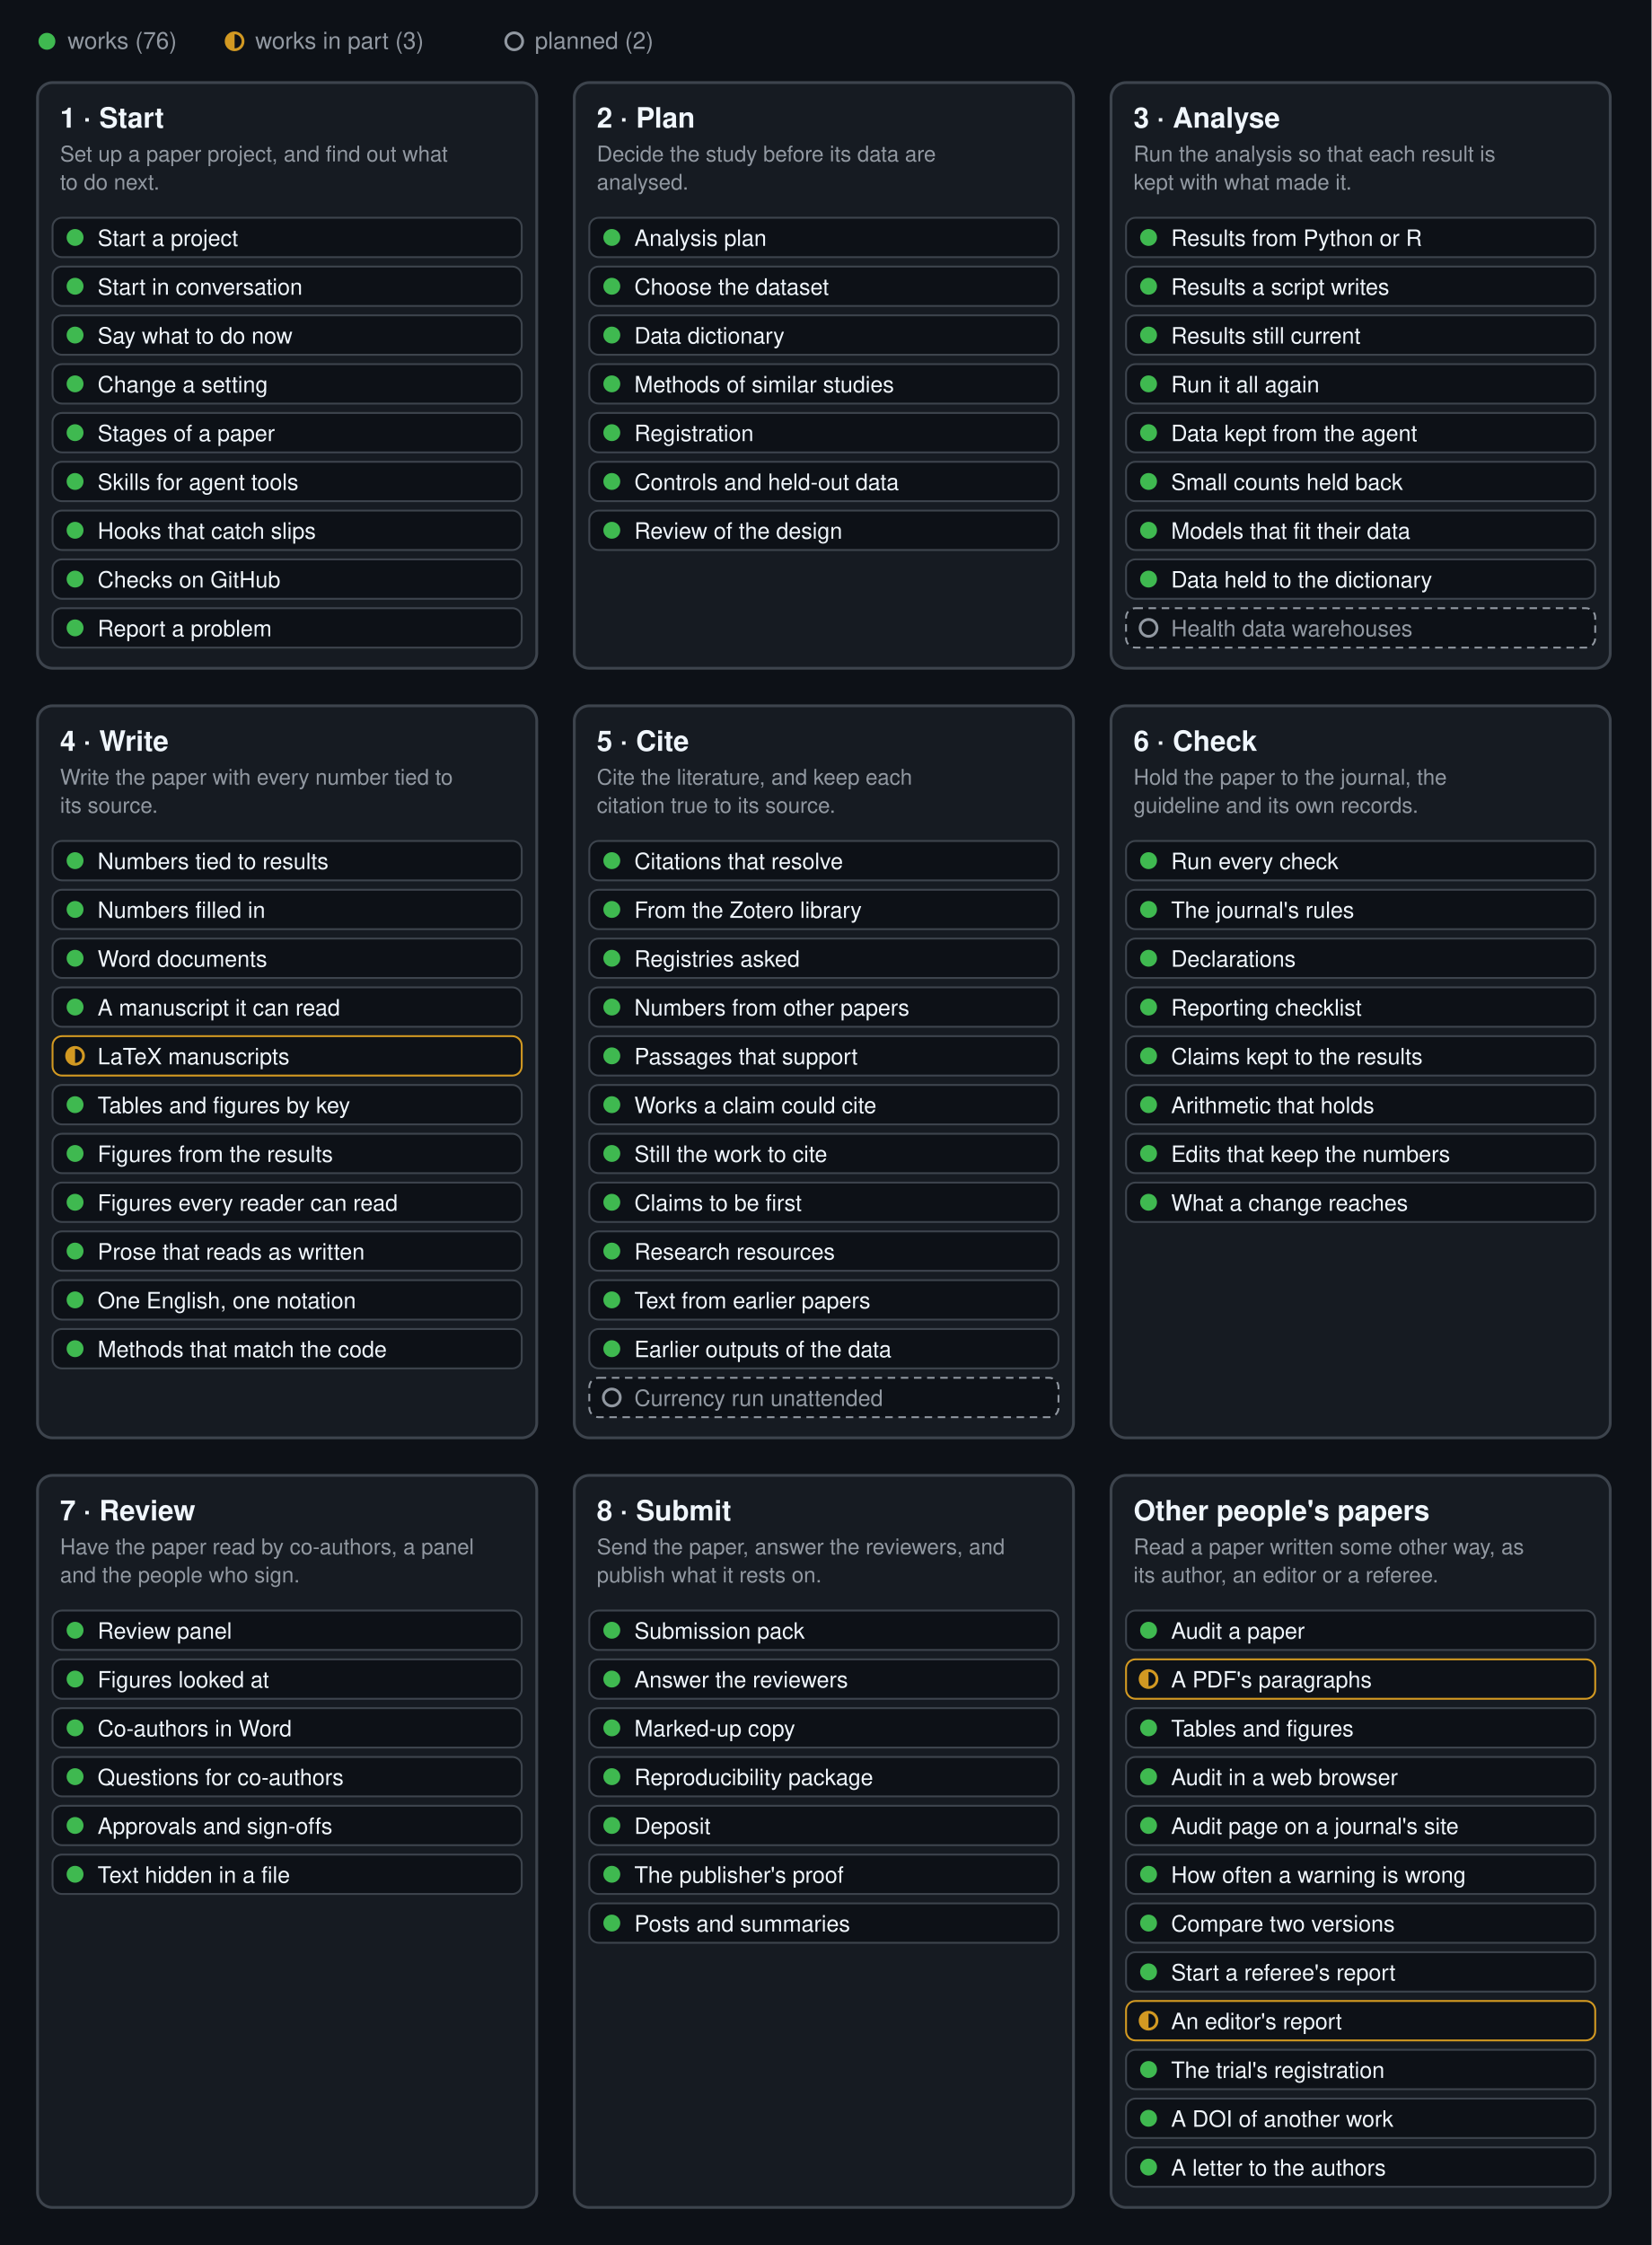
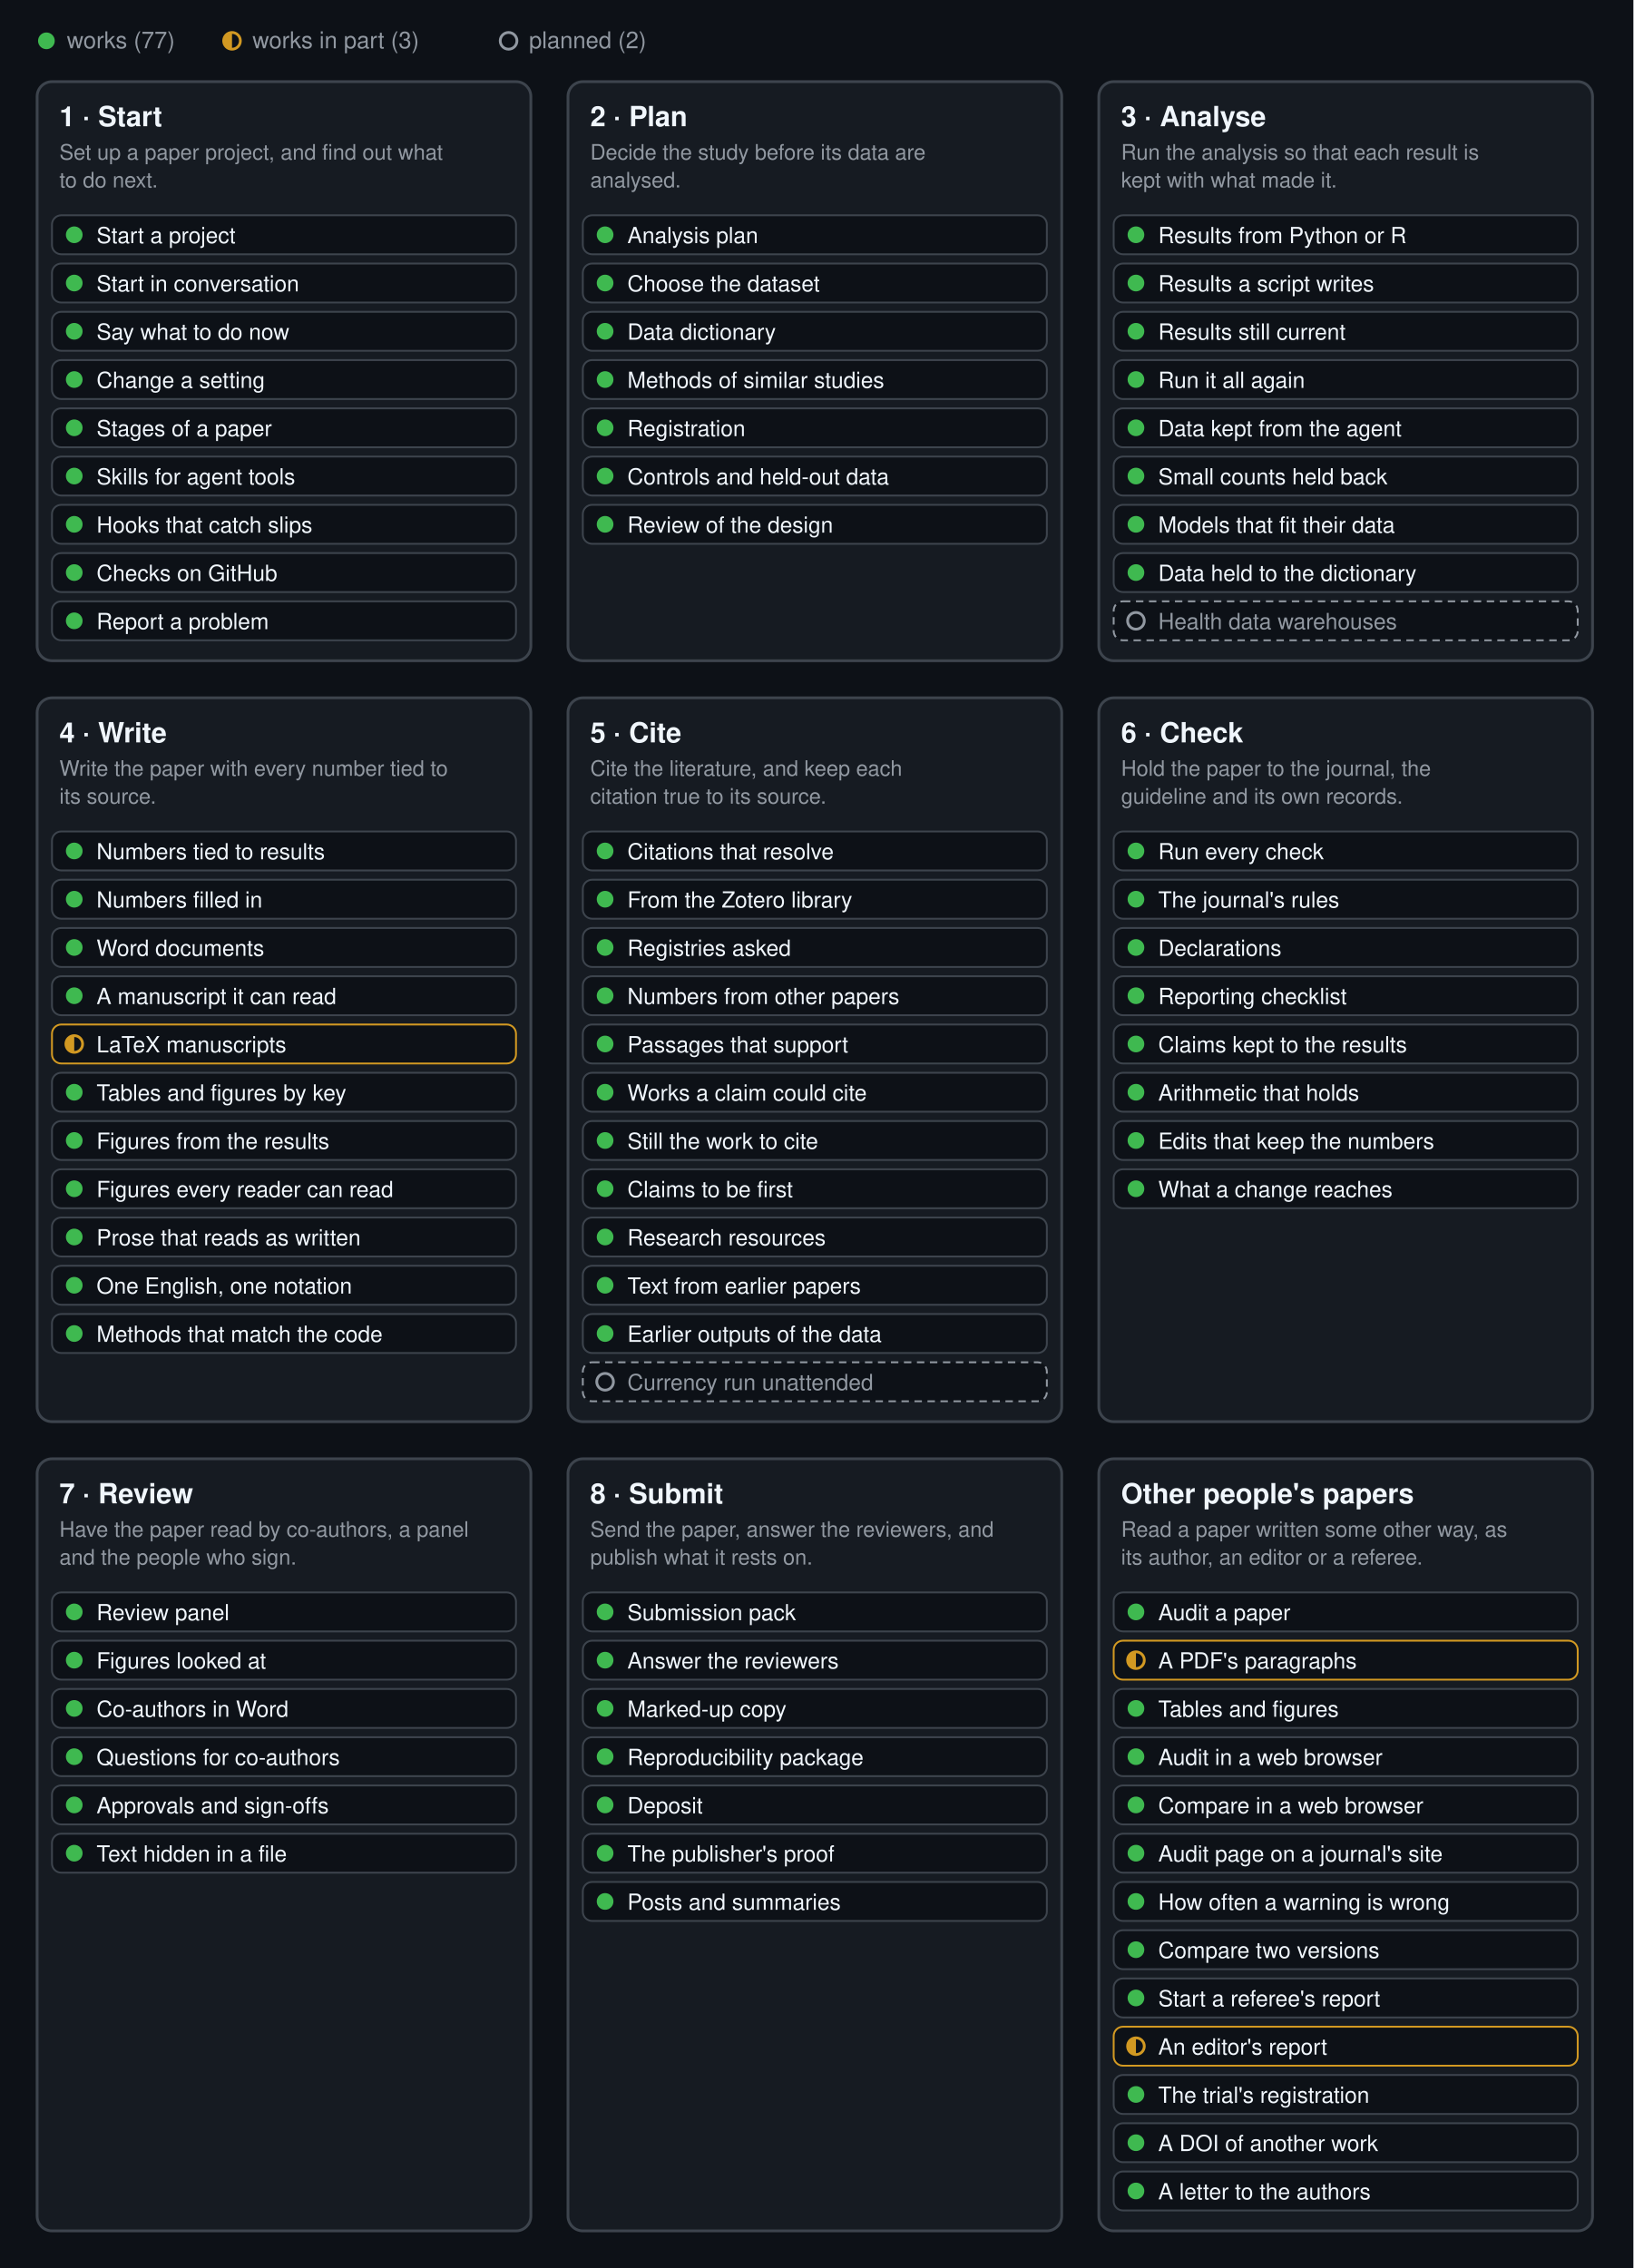
- <svg xmlns="http://www.w3.org/2000/svg" viewBox="0 0 880 1196" width="880" height="1196" role="img" font-family="-apple-system, 'Segoe UI', Helvetica, Arial, sans-serif">
-   <rect width="880" height="1196" fill="#0d1117" />
+ <svg xmlns="http://www.w3.org/2000/svg" viewBox="0 0 880 1222" width="880" height="1222" role="img" font-family="-apple-system, 'Segoe UI', Helvetica, Arial, sans-serif">
+   <rect width="880" height="1222" fill="#0d1117" />
  <circle cx="25" cy="22" r="4.5" fill="#3fb950" />
-   <text x="36" y="26" font-size="12.5" fill="#9198a1">works (76)</text>
+   <text x="36" y="26" font-size="12.5" fill="#9198a1">works (77)</text>
  <circle cx="125" cy="22" r="4.5" fill="#0d1117" stroke="#d29922" stroke-width="1.5" />
  <path d="M 125 17.5 A 4.5 4.5 0 0 0 125 26.5 Z" fill="#d29922" />
  <text x="136" y="26" font-size="12.5" fill="#9198a1">works in part (3)</text>
  <circle cx="274" cy="22" r="4.5" fill="#0d1117" stroke="#9198a1" stroke-width="1.5" />
  <text x="285" y="26" font-size="12.5" fill="#9198a1">planned (2)</text>
  <rect x="20" y="44" width="266" height="312" rx="8" fill="#161b22" stroke="#3d444d" stroke-width="1.5" />
  <text x="32" y="68" font-size="15" font-weight="600" fill="#f0f6fc">1 · Start</text>
  <text x="32" y="86" font-size="11.5" fill="#9198a1">Set up a paper project, and find out what</text>
  <text x="32" y="101" font-size="11.5" fill="#9198a1">to do next.</text>
  <rect x="28" y="116" width="250" height="21" rx="5" fill="#0d1117" stroke="#3d444d" stroke-width="1" />
  <circle cx="40" cy="126.5" r="4.5" fill="#3fb950" />
  <text x="52" y="131" font-size="12" fill="#f0f6fc">Start a project</text>
  <rect x="28" y="142" width="250" height="21" rx="5" fill="#0d1117" stroke="#3d444d" stroke-width="1" />
  <circle cx="40" cy="152.5" r="4.5" fill="#3fb950" />
  <text x="52" y="157" font-size="12" fill="#f0f6fc">Start in conversation</text>
  <rect x="28" y="168" width="250" height="21" rx="5" fill="#0d1117" stroke="#3d444d" stroke-width="1" />
  <circle cx="40" cy="178.5" r="4.5" fill="#3fb950" />
  <text x="52" y="183" font-size="12" fill="#f0f6fc">Say what to do now</text>
  <rect x="28" y="194" width="250" height="21" rx="5" fill="#0d1117" stroke="#3d444d" stroke-width="1" />
  <circle cx="40" cy="204.5" r="4.5" fill="#3fb950" />
  <text x="52" y="209" font-size="12" fill="#f0f6fc">Change a setting</text>
  <rect x="28" y="220" width="250" height="21" rx="5" fill="#0d1117" stroke="#3d444d" stroke-width="1" />
  <circle cx="40" cy="230.5" r="4.5" fill="#3fb950" />
  <text x="52" y="235" font-size="12" fill="#f0f6fc">Stages of a paper</text>
  <rect x="28" y="246" width="250" height="21" rx="5" fill="#0d1117" stroke="#3d444d" stroke-width="1" />
  <circle cx="40" cy="256.5" r="4.5" fill="#3fb950" />
  <text x="52" y="261" font-size="12" fill="#f0f6fc">Skills for agent tools</text>
  <rect x="28" y="272" width="250" height="21" rx="5" fill="#0d1117" stroke="#3d444d" stroke-width="1" />
  <circle cx="40" cy="282.5" r="4.5" fill="#3fb950" />
  <text x="52" y="287" font-size="12" fill="#f0f6fc">Hooks that catch slips</text>
  <rect x="28" y="298" width="250" height="21" rx="5" fill="#0d1117" stroke="#3d444d" stroke-width="1" />
  <circle cx="40" cy="308.5" r="4.5" fill="#3fb950" />
  <text x="52" y="313" font-size="12" fill="#f0f6fc">Checks on GitHub</text>
  <rect x="28" y="324" width="250" height="21" rx="5" fill="#0d1117" stroke="#3d444d" stroke-width="1" />
  <circle cx="40" cy="334.5" r="4.5" fill="#3fb950" />
  <text x="52" y="339" font-size="12" fill="#f0f6fc">Report a problem</text>
  <rect x="306" y="44" width="266" height="312" rx="8" fill="#161b22" stroke="#3d444d" stroke-width="1.5" />
  <text x="318" y="68" font-size="15" font-weight="600" fill="#f0f6fc">2 · Plan</text>
  <text x="318" y="86" font-size="11.5" fill="#9198a1">Decide the study before its data are</text>
  <text x="318" y="101" font-size="11.5" fill="#9198a1">analysed.</text>
  <rect x="314" y="116" width="250" height="21" rx="5" fill="#0d1117" stroke="#3d444d" stroke-width="1" />
  <circle cx="326" cy="126.5" r="4.5" fill="#3fb950" />
  <text x="338" y="131" font-size="12" fill="#f0f6fc">Analysis plan</text>
  <rect x="314" y="142" width="250" height="21" rx="5" fill="#0d1117" stroke="#3d444d" stroke-width="1" />
  <circle cx="326" cy="152.5" r="4.5" fill="#3fb950" />
  <text x="338" y="157" font-size="12" fill="#f0f6fc">Choose the dataset</text>
  <rect x="314" y="168" width="250" height="21" rx="5" fill="#0d1117" stroke="#3d444d" stroke-width="1" />
  <circle cx="326" cy="178.5" r="4.5" fill="#3fb950" />
  <text x="338" y="183" font-size="12" fill="#f0f6fc">Data dictionary</text>
  <rect x="314" y="194" width="250" height="21" rx="5" fill="#0d1117" stroke="#3d444d" stroke-width="1" />
  <circle cx="326" cy="204.5" r="4.5" fill="#3fb950" />
  <text x="338" y="209" font-size="12" fill="#f0f6fc">Methods of similar studies</text>
  <rect x="314" y="220" width="250" height="21" rx="5" fill="#0d1117" stroke="#3d444d" stroke-width="1" />
  <circle cx="326" cy="230.5" r="4.5" fill="#3fb950" />
  <text x="338" y="235" font-size="12" fill="#f0f6fc">Registration</text>
  <rect x="314" y="246" width="250" height="21" rx="5" fill="#0d1117" stroke="#3d444d" stroke-width="1" />
  <circle cx="326" cy="256.5" r="4.5" fill="#3fb950" />
  <text x="338" y="261" font-size="12" fill="#f0f6fc">Controls and held-out data</text>
  <rect x="314" y="272" width="250" height="21" rx="5" fill="#0d1117" stroke="#3d444d" stroke-width="1" />
  <circle cx="326" cy="282.5" r="4.5" fill="#3fb950" />
  <text x="338" y="287" font-size="12" fill="#f0f6fc">Review of the design</text>
  <rect x="592" y="44" width="266" height="312" rx="8" fill="#161b22" stroke="#3d444d" stroke-width="1.5" />
  <text x="604" y="68" font-size="15" font-weight="600" fill="#f0f6fc">3 · Analyse</text>
  <text x="604" y="86" font-size="11.5" fill="#9198a1">Run the analysis so that each result is</text>
  <text x="604" y="101" font-size="11.5" fill="#9198a1">kept with what made it.</text>
  <rect x="600" y="116" width="250" height="21" rx="5" fill="#0d1117" stroke="#3d444d" stroke-width="1" />
  <circle cx="612" cy="126.5" r="4.5" fill="#3fb950" />
  <text x="624" y="131" font-size="12" fill="#f0f6fc">Results from Python or R</text>
  <rect x="600" y="142" width="250" height="21" rx="5" fill="#0d1117" stroke="#3d444d" stroke-width="1" />
  <circle cx="612" cy="152.5" r="4.5" fill="#3fb950" />
  <text x="624" y="157" font-size="12" fill="#f0f6fc">Results a script writes</text>
  <rect x="600" y="168" width="250" height="21" rx="5" fill="#0d1117" stroke="#3d444d" stroke-width="1" />
  <circle cx="612" cy="178.5" r="4.5" fill="#3fb950" />
  <text x="624" y="183" font-size="12" fill="#f0f6fc">Results still current</text>
  <rect x="600" y="194" width="250" height="21" rx="5" fill="#0d1117" stroke="#3d444d" stroke-width="1" />
  <circle cx="612" cy="204.5" r="4.5" fill="#3fb950" />
  <text x="624" y="209" font-size="12" fill="#f0f6fc">Run it all again</text>
  <rect x="600" y="220" width="250" height="21" rx="5" fill="#0d1117" stroke="#3d444d" stroke-width="1" />
  <circle cx="612" cy="230.5" r="4.5" fill="#3fb950" />
  <text x="624" y="235" font-size="12" fill="#f0f6fc">Data kept from the agent</text>
  <rect x="600" y="246" width="250" height="21" rx="5" fill="#0d1117" stroke="#3d444d" stroke-width="1" />
  <circle cx="612" cy="256.5" r="4.5" fill="#3fb950" />
  <text x="624" y="261" font-size="12" fill="#f0f6fc">Small counts held back</text>
  <rect x="600" y="272" width="250" height="21" rx="5" fill="#0d1117" stroke="#3d444d" stroke-width="1" />
  <circle cx="612" cy="282.5" r="4.5" fill="#3fb950" />
  <text x="624" y="287" font-size="12" fill="#f0f6fc">Models that fit their data</text>
  <rect x="600" y="298" width="250" height="21" rx="5" fill="#0d1117" stroke="#3d444d" stroke-width="1" />
  <circle cx="612" cy="308.5" r="4.5" fill="#3fb950" />
  <text x="624" y="313" font-size="12" fill="#f0f6fc">Data held to the dictionary</text>
  <rect x="600" y="324" width="250" height="21" rx="5" fill="#0d1117" stroke="#9198a1" stroke-width="1" stroke-dasharray="4 3" />
  <circle cx="612" cy="334.5" r="4.5" fill="#0d1117" stroke="#9198a1" stroke-width="1.5" />
  <text x="624" y="339" font-size="12" fill="#9198a1">Health data warehouses</text>
  <rect x="20" y="376" width="266" height="390" rx="8" fill="#161b22" stroke="#3d444d" stroke-width="1.5" />
  <text x="32" y="400" font-size="15" font-weight="600" fill="#f0f6fc">4 · Write</text>
  <text x="32" y="418" font-size="11.5" fill="#9198a1">Write the paper with every number tied to</text>
  <text x="32" y="433" font-size="11.5" fill="#9198a1">its source.</text>
  <rect x="28" y="448" width="250" height="21" rx="5" fill="#0d1117" stroke="#3d444d" stroke-width="1" />
  <circle cx="40" cy="458.5" r="4.5" fill="#3fb950" />
  <text x="52" y="463" font-size="12" fill="#f0f6fc">Numbers tied to results</text>
  <rect x="28" y="474" width="250" height="21" rx="5" fill="#0d1117" stroke="#3d444d" stroke-width="1" />
  <circle cx="40" cy="484.5" r="4.5" fill="#3fb950" />
  <text x="52" y="489" font-size="12" fill="#f0f6fc">Numbers filled in</text>
  <rect x="28" y="500" width="250" height="21" rx="5" fill="#0d1117" stroke="#3d444d" stroke-width="1" />
  <circle cx="40" cy="510.5" r="4.5" fill="#3fb950" />
  <text x="52" y="515" font-size="12" fill="#f0f6fc">Word documents</text>
  <rect x="28" y="526" width="250" height="21" rx="5" fill="#0d1117" stroke="#3d444d" stroke-width="1" />
  <circle cx="40" cy="536.5" r="4.5" fill="#3fb950" />
  <text x="52" y="541" font-size="12" fill="#f0f6fc">A manuscript it can read</text>
  <rect x="28" y="552" width="250" height="21" rx="5" fill="#0d1117" stroke="#d29922" stroke-width="1" />
  <circle cx="40" cy="562.5" r="4.5" fill="#0d1117" stroke="#d29922" stroke-width="1.5" />
  <path d="M 40 558.0 A 4.5 4.5 0 0 0 40 567.0 Z" fill="#d29922" />
  <text x="52" y="567" font-size="12" fill="#f0f6fc">LaTeX manuscripts</text>
  <rect x="28" y="578" width="250" height="21" rx="5" fill="#0d1117" stroke="#3d444d" stroke-width="1" />
  <circle cx="40" cy="588.5" r="4.5" fill="#3fb950" />
  <text x="52" y="593" font-size="12" fill="#f0f6fc">Tables and figures by key</text>
  <rect x="28" y="604" width="250" height="21" rx="5" fill="#0d1117" stroke="#3d444d" stroke-width="1" />
  <circle cx="40" cy="614.5" r="4.5" fill="#3fb950" />
  <text x="52" y="619" font-size="12" fill="#f0f6fc">Figures from the results</text>
  <rect x="28" y="630" width="250" height="21" rx="5" fill="#0d1117" stroke="#3d444d" stroke-width="1" />
  <circle cx="40" cy="640.5" r="4.5" fill="#3fb950" />
  <text x="52" y="645" font-size="12" fill="#f0f6fc">Figures every reader can read</text>
  <rect x="28" y="656" width="250" height="21" rx="5" fill="#0d1117" stroke="#3d444d" stroke-width="1" />
  <circle cx="40" cy="666.5" r="4.5" fill="#3fb950" />
  <text x="52" y="671" font-size="12" fill="#f0f6fc">Prose that reads as written</text>
  <rect x="28" y="682" width="250" height="21" rx="5" fill="#0d1117" stroke="#3d444d" stroke-width="1" />
  <circle cx="40" cy="692.5" r="4.5" fill="#3fb950" />
  <text x="52" y="697" font-size="12" fill="#f0f6fc">One English, one notation</text>
  <rect x="28" y="708" width="250" height="21" rx="5" fill="#0d1117" stroke="#3d444d" stroke-width="1" />
  <circle cx="40" cy="718.5" r="4.5" fill="#3fb950" />
  <text x="52" y="723" font-size="12" fill="#f0f6fc">Methods that match the code</text>
  <rect x="306" y="376" width="266" height="390" rx="8" fill="#161b22" stroke="#3d444d" stroke-width="1.5" />
  <text x="318" y="400" font-size="15" font-weight="600" fill="#f0f6fc">5 · Cite</text>
  <text x="318" y="418" font-size="11.5" fill="#9198a1">Cite the literature, and keep each</text>
  <text x="318" y="433" font-size="11.5" fill="#9198a1">citation true to its source.</text>
  <rect x="314" y="448" width="250" height="21" rx="5" fill="#0d1117" stroke="#3d444d" stroke-width="1" />
  <circle cx="326" cy="458.5" r="4.5" fill="#3fb950" />
  <text x="338" y="463" font-size="12" fill="#f0f6fc">Citations that resolve</text>
  <rect x="314" y="474" width="250" height="21" rx="5" fill="#0d1117" stroke="#3d444d" stroke-width="1" />
  <circle cx="326" cy="484.5" r="4.5" fill="#3fb950" />
  <text x="338" y="489" font-size="12" fill="#f0f6fc">From the Zotero library</text>
  <rect x="314" y="500" width="250" height="21" rx="5" fill="#0d1117" stroke="#3d444d" stroke-width="1" />
  <circle cx="326" cy="510.5" r="4.5" fill="#3fb950" />
  <text x="338" y="515" font-size="12" fill="#f0f6fc">Registries asked</text>
  <rect x="314" y="526" width="250" height="21" rx="5" fill="#0d1117" stroke="#3d444d" stroke-width="1" />
  <circle cx="326" cy="536.5" r="4.5" fill="#3fb950" />
  <text x="338" y="541" font-size="12" fill="#f0f6fc">Numbers from other papers</text>
  <rect x="314" y="552" width="250" height="21" rx="5" fill="#0d1117" stroke="#3d444d" stroke-width="1" />
  <circle cx="326" cy="562.5" r="4.5" fill="#3fb950" />
  <text x="338" y="567" font-size="12" fill="#f0f6fc">Passages that support</text>
  <rect x="314" y="578" width="250" height="21" rx="5" fill="#0d1117" stroke="#3d444d" stroke-width="1" />
  <circle cx="326" cy="588.5" r="4.5" fill="#3fb950" />
  <text x="338" y="593" font-size="12" fill="#f0f6fc">Works a claim could cite</text>
  <rect x="314" y="604" width="250" height="21" rx="5" fill="#0d1117" stroke="#3d444d" stroke-width="1" />
  <circle cx="326" cy="614.5" r="4.5" fill="#3fb950" />
  <text x="338" y="619" font-size="12" fill="#f0f6fc">Still the work to cite</text>
  <rect x="314" y="630" width="250" height="21" rx="5" fill="#0d1117" stroke="#3d444d" stroke-width="1" />
  <circle cx="326" cy="640.5" r="4.5" fill="#3fb950" />
  <text x="338" y="645" font-size="12" fill="#f0f6fc">Claims to be first</text>
  <rect x="314" y="656" width="250" height="21" rx="5" fill="#0d1117" stroke="#3d444d" stroke-width="1" />
  <circle cx="326" cy="666.5" r="4.5" fill="#3fb950" />
  <text x="338" y="671" font-size="12" fill="#f0f6fc">Research resources</text>
  <rect x="314" y="682" width="250" height="21" rx="5" fill="#0d1117" stroke="#3d444d" stroke-width="1" />
  <circle cx="326" cy="692.5" r="4.5" fill="#3fb950" />
  <text x="338" y="697" font-size="12" fill="#f0f6fc">Text from earlier papers</text>
  <rect x="314" y="708" width="250" height="21" rx="5" fill="#0d1117" stroke="#3d444d" stroke-width="1" />
  <circle cx="326" cy="718.5" r="4.5" fill="#3fb950" />
  <text x="338" y="723" font-size="12" fill="#f0f6fc">Earlier outputs of the data</text>
  <rect x="314" y="734" width="250" height="21" rx="5" fill="#0d1117" stroke="#9198a1" stroke-width="1" stroke-dasharray="4 3" />
  <circle cx="326" cy="744.5" r="4.5" fill="#0d1117" stroke="#9198a1" stroke-width="1.5" />
  <text x="338" y="749" font-size="12" fill="#9198a1">Currency run unattended</text>
  <rect x="592" y="376" width="266" height="390" rx="8" fill="#161b22" stroke="#3d444d" stroke-width="1.5" />
  <text x="604" y="400" font-size="15" font-weight="600" fill="#f0f6fc">6 · Check</text>
  <text x="604" y="418" font-size="11.5" fill="#9198a1">Hold the paper to the journal, the</text>
  <text x="604" y="433" font-size="11.5" fill="#9198a1">guideline and its own records.</text>
  <rect x="600" y="448" width="250" height="21" rx="5" fill="#0d1117" stroke="#3d444d" stroke-width="1" />
  <circle cx="612" cy="458.5" r="4.5" fill="#3fb950" />
  <text x="624" y="463" font-size="12" fill="#f0f6fc">Run every check</text>
  <rect x="600" y="474" width="250" height="21" rx="5" fill="#0d1117" stroke="#3d444d" stroke-width="1" />
  <circle cx="612" cy="484.5" r="4.5" fill="#3fb950" />
  <text x="624" y="489" font-size="12" fill="#f0f6fc">The journal's rules</text>
  <rect x="600" y="500" width="250" height="21" rx="5" fill="#0d1117" stroke="#3d444d" stroke-width="1" />
  <circle cx="612" cy="510.5" r="4.5" fill="#3fb950" />
  <text x="624" y="515" font-size="12" fill="#f0f6fc">Declarations</text>
  <rect x="600" y="526" width="250" height="21" rx="5" fill="#0d1117" stroke="#3d444d" stroke-width="1" />
  <circle cx="612" cy="536.5" r="4.5" fill="#3fb950" />
  <text x="624" y="541" font-size="12" fill="#f0f6fc">Reporting checklist</text>
  <rect x="600" y="552" width="250" height="21" rx="5" fill="#0d1117" stroke="#3d444d" stroke-width="1" />
  <circle cx="612" cy="562.5" r="4.5" fill="#3fb950" />
  <text x="624" y="567" font-size="12" fill="#f0f6fc">Claims kept to the results</text>
  <rect x="600" y="578" width="250" height="21" rx="5" fill="#0d1117" stroke="#3d444d" stroke-width="1" />
  <circle cx="612" cy="588.5" r="4.5" fill="#3fb950" />
  <text x="624" y="593" font-size="12" fill="#f0f6fc">Arithmetic that holds</text>
  <rect x="600" y="604" width="250" height="21" rx="5" fill="#0d1117" stroke="#3d444d" stroke-width="1" />
  <circle cx="612" cy="614.5" r="4.5" fill="#3fb950" />
  <text x="624" y="619" font-size="12" fill="#f0f6fc">Edits that keep the numbers</text>
  <rect x="600" y="630" width="250" height="21" rx="5" fill="#0d1117" stroke="#3d444d" stroke-width="1" />
  <circle cx="612" cy="640.5" r="4.5" fill="#3fb950" />
  <text x="624" y="645" font-size="12" fill="#f0f6fc">What a change reaches</text>
-   <rect x="20" y="786" width="266" height="390" rx="8" fill="#161b22" stroke="#3d444d" stroke-width="1.5" />
+   <rect x="20" y="786" width="266" height="416" rx="8" fill="#161b22" stroke="#3d444d" stroke-width="1.5" />
  <text x="32" y="810" font-size="15" font-weight="600" fill="#f0f6fc">7 · Review</text>
  <text x="32" y="828" font-size="11.5" fill="#9198a1">Have the paper read by co-authors, a panel</text>
  <text x="32" y="843" font-size="11.5" fill="#9198a1">and the people who sign.</text>
  <rect x="28" y="858" width="250" height="21" rx="5" fill="#0d1117" stroke="#3d444d" stroke-width="1" />
  <circle cx="40" cy="868.5" r="4.5" fill="#3fb950" />
  <text x="52" y="873" font-size="12" fill="#f0f6fc">Review panel</text>
  <rect x="28" y="884" width="250" height="21" rx="5" fill="#0d1117" stroke="#3d444d" stroke-width="1" />
  <circle cx="40" cy="894.5" r="4.5" fill="#3fb950" />
  <text x="52" y="899" font-size="12" fill="#f0f6fc">Figures looked at</text>
  <rect x="28" y="910" width="250" height="21" rx="5" fill="#0d1117" stroke="#3d444d" stroke-width="1" />
  <circle cx="40" cy="920.5" r="4.5" fill="#3fb950" />
  <text x="52" y="925" font-size="12" fill="#f0f6fc">Co-authors in Word</text>
  <rect x="28" y="936" width="250" height="21" rx="5" fill="#0d1117" stroke="#3d444d" stroke-width="1" />
  <circle cx="40" cy="946.5" r="4.5" fill="#3fb950" />
  <text x="52" y="951" font-size="12" fill="#f0f6fc">Questions for co-authors</text>
  <rect x="28" y="962" width="250" height="21" rx="5" fill="#0d1117" stroke="#3d444d" stroke-width="1" />
  <circle cx="40" cy="972.5" r="4.5" fill="#3fb950" />
  <text x="52" y="977" font-size="12" fill="#f0f6fc">Approvals and sign-offs</text>
  <rect x="28" y="988" width="250" height="21" rx="5" fill="#0d1117" stroke="#3d444d" stroke-width="1" />
  <circle cx="40" cy="998.5" r="4.5" fill="#3fb950" />
  <text x="52" y="1003" font-size="12" fill="#f0f6fc">Text hidden in a file</text>
-   <rect x="306" y="786" width="266" height="390" rx="8" fill="#161b22" stroke="#3d444d" stroke-width="1.5" />
+   <rect x="306" y="786" width="266" height="416" rx="8" fill="#161b22" stroke="#3d444d" stroke-width="1.5" />
  <text x="318" y="810" font-size="15" font-weight="600" fill="#f0f6fc">8 · Submit</text>
  <text x="318" y="828" font-size="11.5" fill="#9198a1">Send the paper, answer the reviewers, and</text>
  <text x="318" y="843" font-size="11.5" fill="#9198a1">publish what it rests on.</text>
  <rect x="314" y="858" width="250" height="21" rx="5" fill="#0d1117" stroke="#3d444d" stroke-width="1" />
  <circle cx="326" cy="868.5" r="4.5" fill="#3fb950" />
  <text x="338" y="873" font-size="12" fill="#f0f6fc">Submission pack</text>
  <rect x="314" y="884" width="250" height="21" rx="5" fill="#0d1117" stroke="#3d444d" stroke-width="1" />
  <circle cx="326" cy="894.5" r="4.5" fill="#3fb950" />
  <text x="338" y="899" font-size="12" fill="#f0f6fc">Answer the reviewers</text>
  <rect x="314" y="910" width="250" height="21" rx="5" fill="#0d1117" stroke="#3d444d" stroke-width="1" />
  <circle cx="326" cy="920.5" r="4.5" fill="#3fb950" />
  <text x="338" y="925" font-size="12" fill="#f0f6fc">Marked-up copy</text>
  <rect x="314" y="936" width="250" height="21" rx="5" fill="#0d1117" stroke="#3d444d" stroke-width="1" />
  <circle cx="326" cy="946.5" r="4.5" fill="#3fb950" />
  <text x="338" y="951" font-size="12" fill="#f0f6fc">Reproducibility package</text>
  <rect x="314" y="962" width="250" height="21" rx="5" fill="#0d1117" stroke="#3d444d" stroke-width="1" />
  <circle cx="326" cy="972.5" r="4.5" fill="#3fb950" />
  <text x="338" y="977" font-size="12" fill="#f0f6fc">Deposit</text>
  <rect x="314" y="988" width="250" height="21" rx="5" fill="#0d1117" stroke="#3d444d" stroke-width="1" />
  <circle cx="326" cy="998.5" r="4.5" fill="#3fb950" />
  <text x="338" y="1003" font-size="12" fill="#f0f6fc">The publisher's proof</text>
  <rect x="314" y="1014" width="250" height="21" rx="5" fill="#0d1117" stroke="#3d444d" stroke-width="1" />
  <circle cx="326" cy="1024.5" r="4.5" fill="#3fb950" />
  <text x="338" y="1029" font-size="12" fill="#f0f6fc">Posts and summaries</text>
-   <rect x="592" y="786" width="266" height="390" rx="8" fill="#161b22" stroke="#3d444d" stroke-width="1.5" />
+   <rect x="592" y="786" width="266" height="416" rx="8" fill="#161b22" stroke="#3d444d" stroke-width="1.5" />
  <text x="604" y="810" font-size="15" font-weight="600" fill="#f0f6fc">Other people's papers</text>
  <text x="604" y="828" font-size="11.5" fill="#9198a1">Read a paper written some other way, as</text>
  <text x="604" y="843" font-size="11.5" fill="#9198a1">its author, an editor or a referee.</text>
  <rect x="600" y="858" width="250" height="21" rx="5" fill="#0d1117" stroke="#3d444d" stroke-width="1" />
  <circle cx="612" cy="868.5" r="4.5" fill="#3fb950" />
  <text x="624" y="873" font-size="12" fill="#f0f6fc">Audit a paper</text>
  <rect x="600" y="884" width="250" height="21" rx="5" fill="#0d1117" stroke="#d29922" stroke-width="1" />
  <circle cx="612" cy="894.5" r="4.5" fill="#0d1117" stroke="#d29922" stroke-width="1.5" />
  <path d="M 612 890.0 A 4.5 4.5 0 0 0 612 899.0 Z" fill="#d29922" />
  <text x="624" y="899" font-size="12" fill="#f0f6fc">A PDF's paragraphs</text>
  <rect x="600" y="910" width="250" height="21" rx="5" fill="#0d1117" stroke="#3d444d" stroke-width="1" />
  <circle cx="612" cy="920.5" r="4.5" fill="#3fb950" />
  <text x="624" y="925" font-size="12" fill="#f0f6fc">Tables and figures</text>
  <rect x="600" y="936" width="250" height="21" rx="5" fill="#0d1117" stroke="#3d444d" stroke-width="1" />
  <circle cx="612" cy="946.5" r="4.5" fill="#3fb950" />
  <text x="624" y="951" font-size="12" fill="#f0f6fc">Audit in a web browser</text>
  <rect x="600" y="962" width="250" height="21" rx="5" fill="#0d1117" stroke="#3d444d" stroke-width="1" />
  <circle cx="612" cy="972.5" r="4.5" fill="#3fb950" />
-   <text x="624" y="977" font-size="12" fill="#f0f6fc">Audit page on a journal's site</text>
+   <text x="624" y="977" font-size="12" fill="#f0f6fc">Compare in a web browser</text>
  <rect x="600" y="988" width="250" height="21" rx="5" fill="#0d1117" stroke="#3d444d" stroke-width="1" />
  <circle cx="612" cy="998.5" r="4.5" fill="#3fb950" />
-   <text x="624" y="1003" font-size="12" fill="#f0f6fc">How often a warning is wrong</text>
+   <text x="624" y="1003" font-size="12" fill="#f0f6fc">Audit page on a journal's site</text>
  <rect x="600" y="1014" width="250" height="21" rx="5" fill="#0d1117" stroke="#3d444d" stroke-width="1" />
  <circle cx="612" cy="1024.5" r="4.5" fill="#3fb950" />
-   <text x="624" y="1029" font-size="12" fill="#f0f6fc">Compare two versions</text>
+   <text x="624" y="1029" font-size="12" fill="#f0f6fc">How often a warning is wrong</text>
  <rect x="600" y="1040" width="250" height="21" rx="5" fill="#0d1117" stroke="#3d444d" stroke-width="1" />
  <circle cx="612" cy="1050.5" r="4.5" fill="#3fb950" />
-   <text x="624" y="1055" font-size="12" fill="#f0f6fc">Start a referee's report</text>
-   <rect x="600" y="1066" width="250" height="21" rx="5" fill="#0d1117" stroke="#d29922" stroke-width="1" />
-   <circle cx="612" cy="1076.5" r="4.5" fill="#0d1117" stroke="#d29922" stroke-width="1.5" />
-   <path d="M 612 1072.0 A 4.5 4.5 0 0 0 612 1081.0 Z" fill="#d29922" />
-   <text x="624" y="1081" font-size="12" fill="#f0f6fc">An editor's report</text>
-   <rect x="600" y="1092" width="250" height="21" rx="5" fill="#0d1117" stroke="#3d444d" stroke-width="1" />
-   <circle cx="612" cy="1102.5" r="4.5" fill="#3fb950" />
-   <text x="624" y="1107" font-size="12" fill="#f0f6fc">The trial's registration</text>
+   <text x="624" y="1055" font-size="12" fill="#f0f6fc">Compare two versions</text>
+   <rect x="600" y="1066" width="250" height="21" rx="5" fill="#0d1117" stroke="#3d444d" stroke-width="1" />
+   <circle cx="612" cy="1076.5" r="4.5" fill="#3fb950" />
+   <text x="624" y="1081" font-size="12" fill="#f0f6fc">Start a referee's report</text>
+   <rect x="600" y="1092" width="250" height="21" rx="5" fill="#0d1117" stroke="#d29922" stroke-width="1" />
+   <circle cx="612" cy="1102.5" r="4.5" fill="#0d1117" stroke="#d29922" stroke-width="1.5" />
+   <path d="M 612 1098.0 A 4.5 4.5 0 0 0 612 1107.0 Z" fill="#d29922" />
+   <text x="624" y="1107" font-size="12" fill="#f0f6fc">An editor's report</text>
  <rect x="600" y="1118" width="250" height="21" rx="5" fill="#0d1117" stroke="#3d444d" stroke-width="1" />
  <circle cx="612" cy="1128.5" r="4.5" fill="#3fb950" />
-   <text x="624" y="1133" font-size="12" fill="#f0f6fc">A DOI of another work</text>
+   <text x="624" y="1133" font-size="12" fill="#f0f6fc">The trial's registration</text>
  <rect x="600" y="1144" width="250" height="21" rx="5" fill="#0d1117" stroke="#3d444d" stroke-width="1" />
  <circle cx="612" cy="1154.5" r="4.5" fill="#3fb950" />
-   <text x="624" y="1159" font-size="12" fill="#f0f6fc">A letter to the authors</text>
+   <text x="624" y="1159" font-size="12" fill="#f0f6fc">A DOI of another work</text>
+   <rect x="600" y="1170" width="250" height="21" rx="5" fill="#0d1117" stroke="#3d444d" stroke-width="1" />
+   <circle cx="612" cy="1180.5" r="4.5" fill="#3fb950" />
+   <text x="624" y="1185" font-size="12" fill="#f0f6fc">A letter to the authors</text>
</svg>
